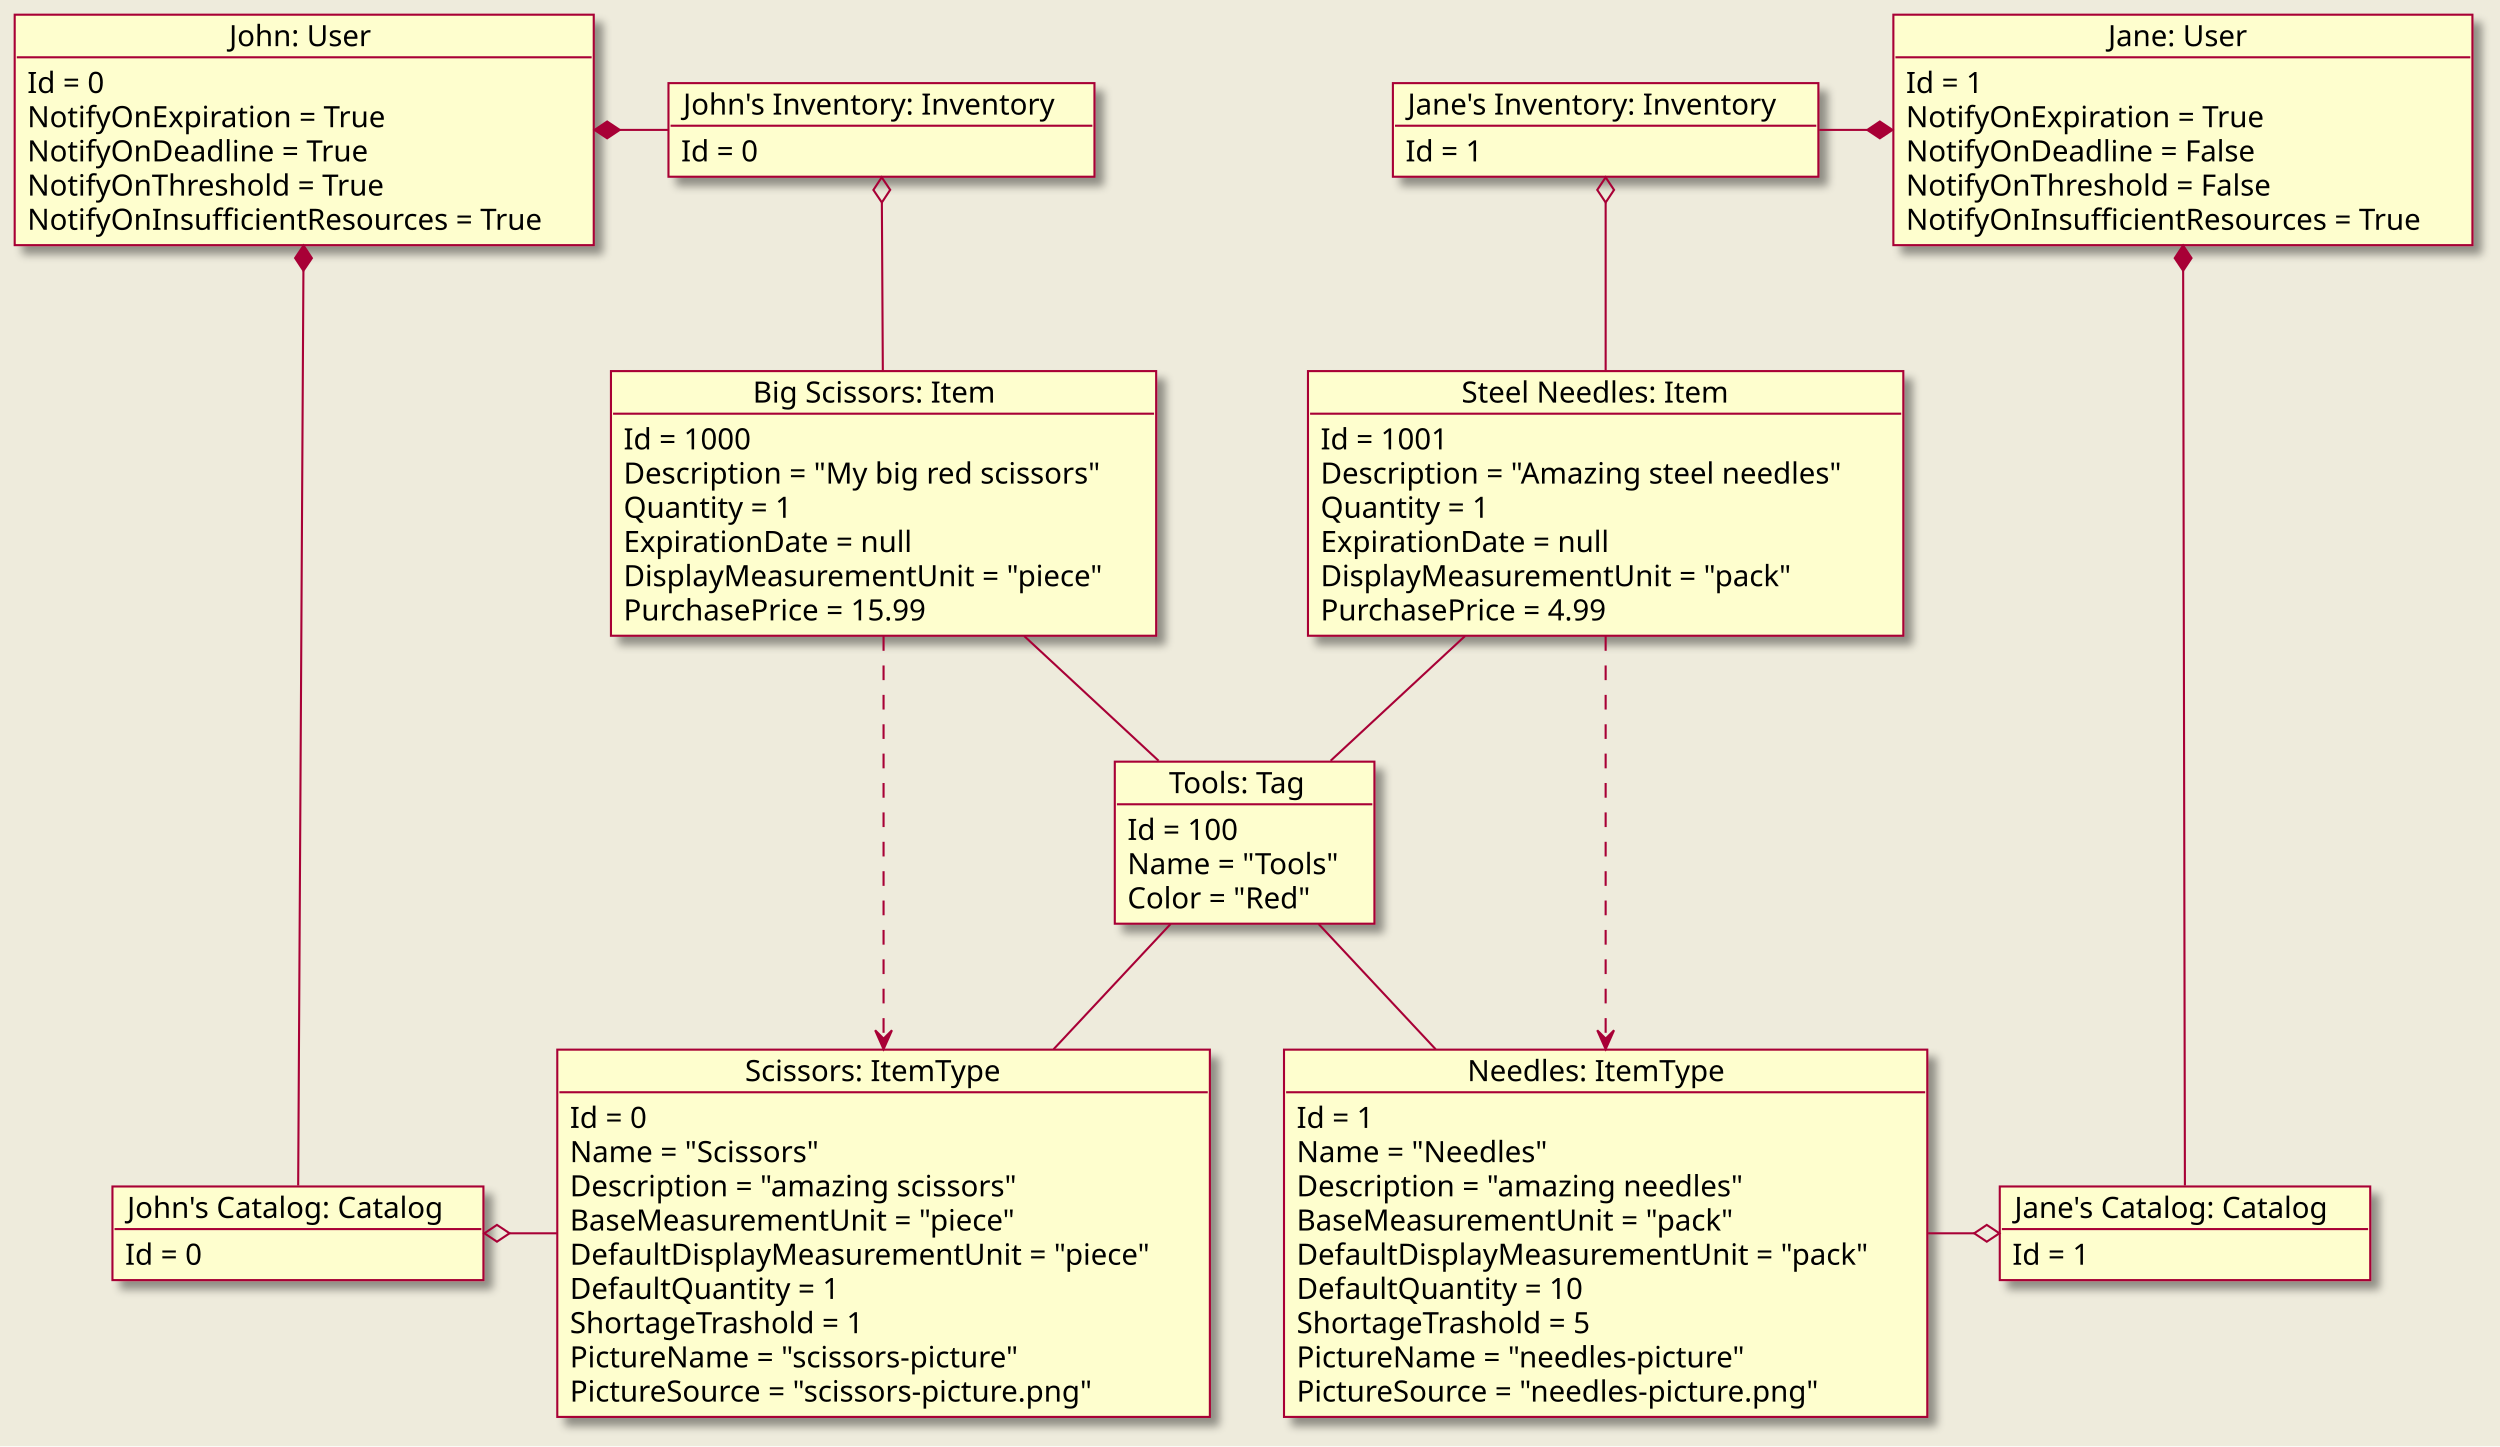
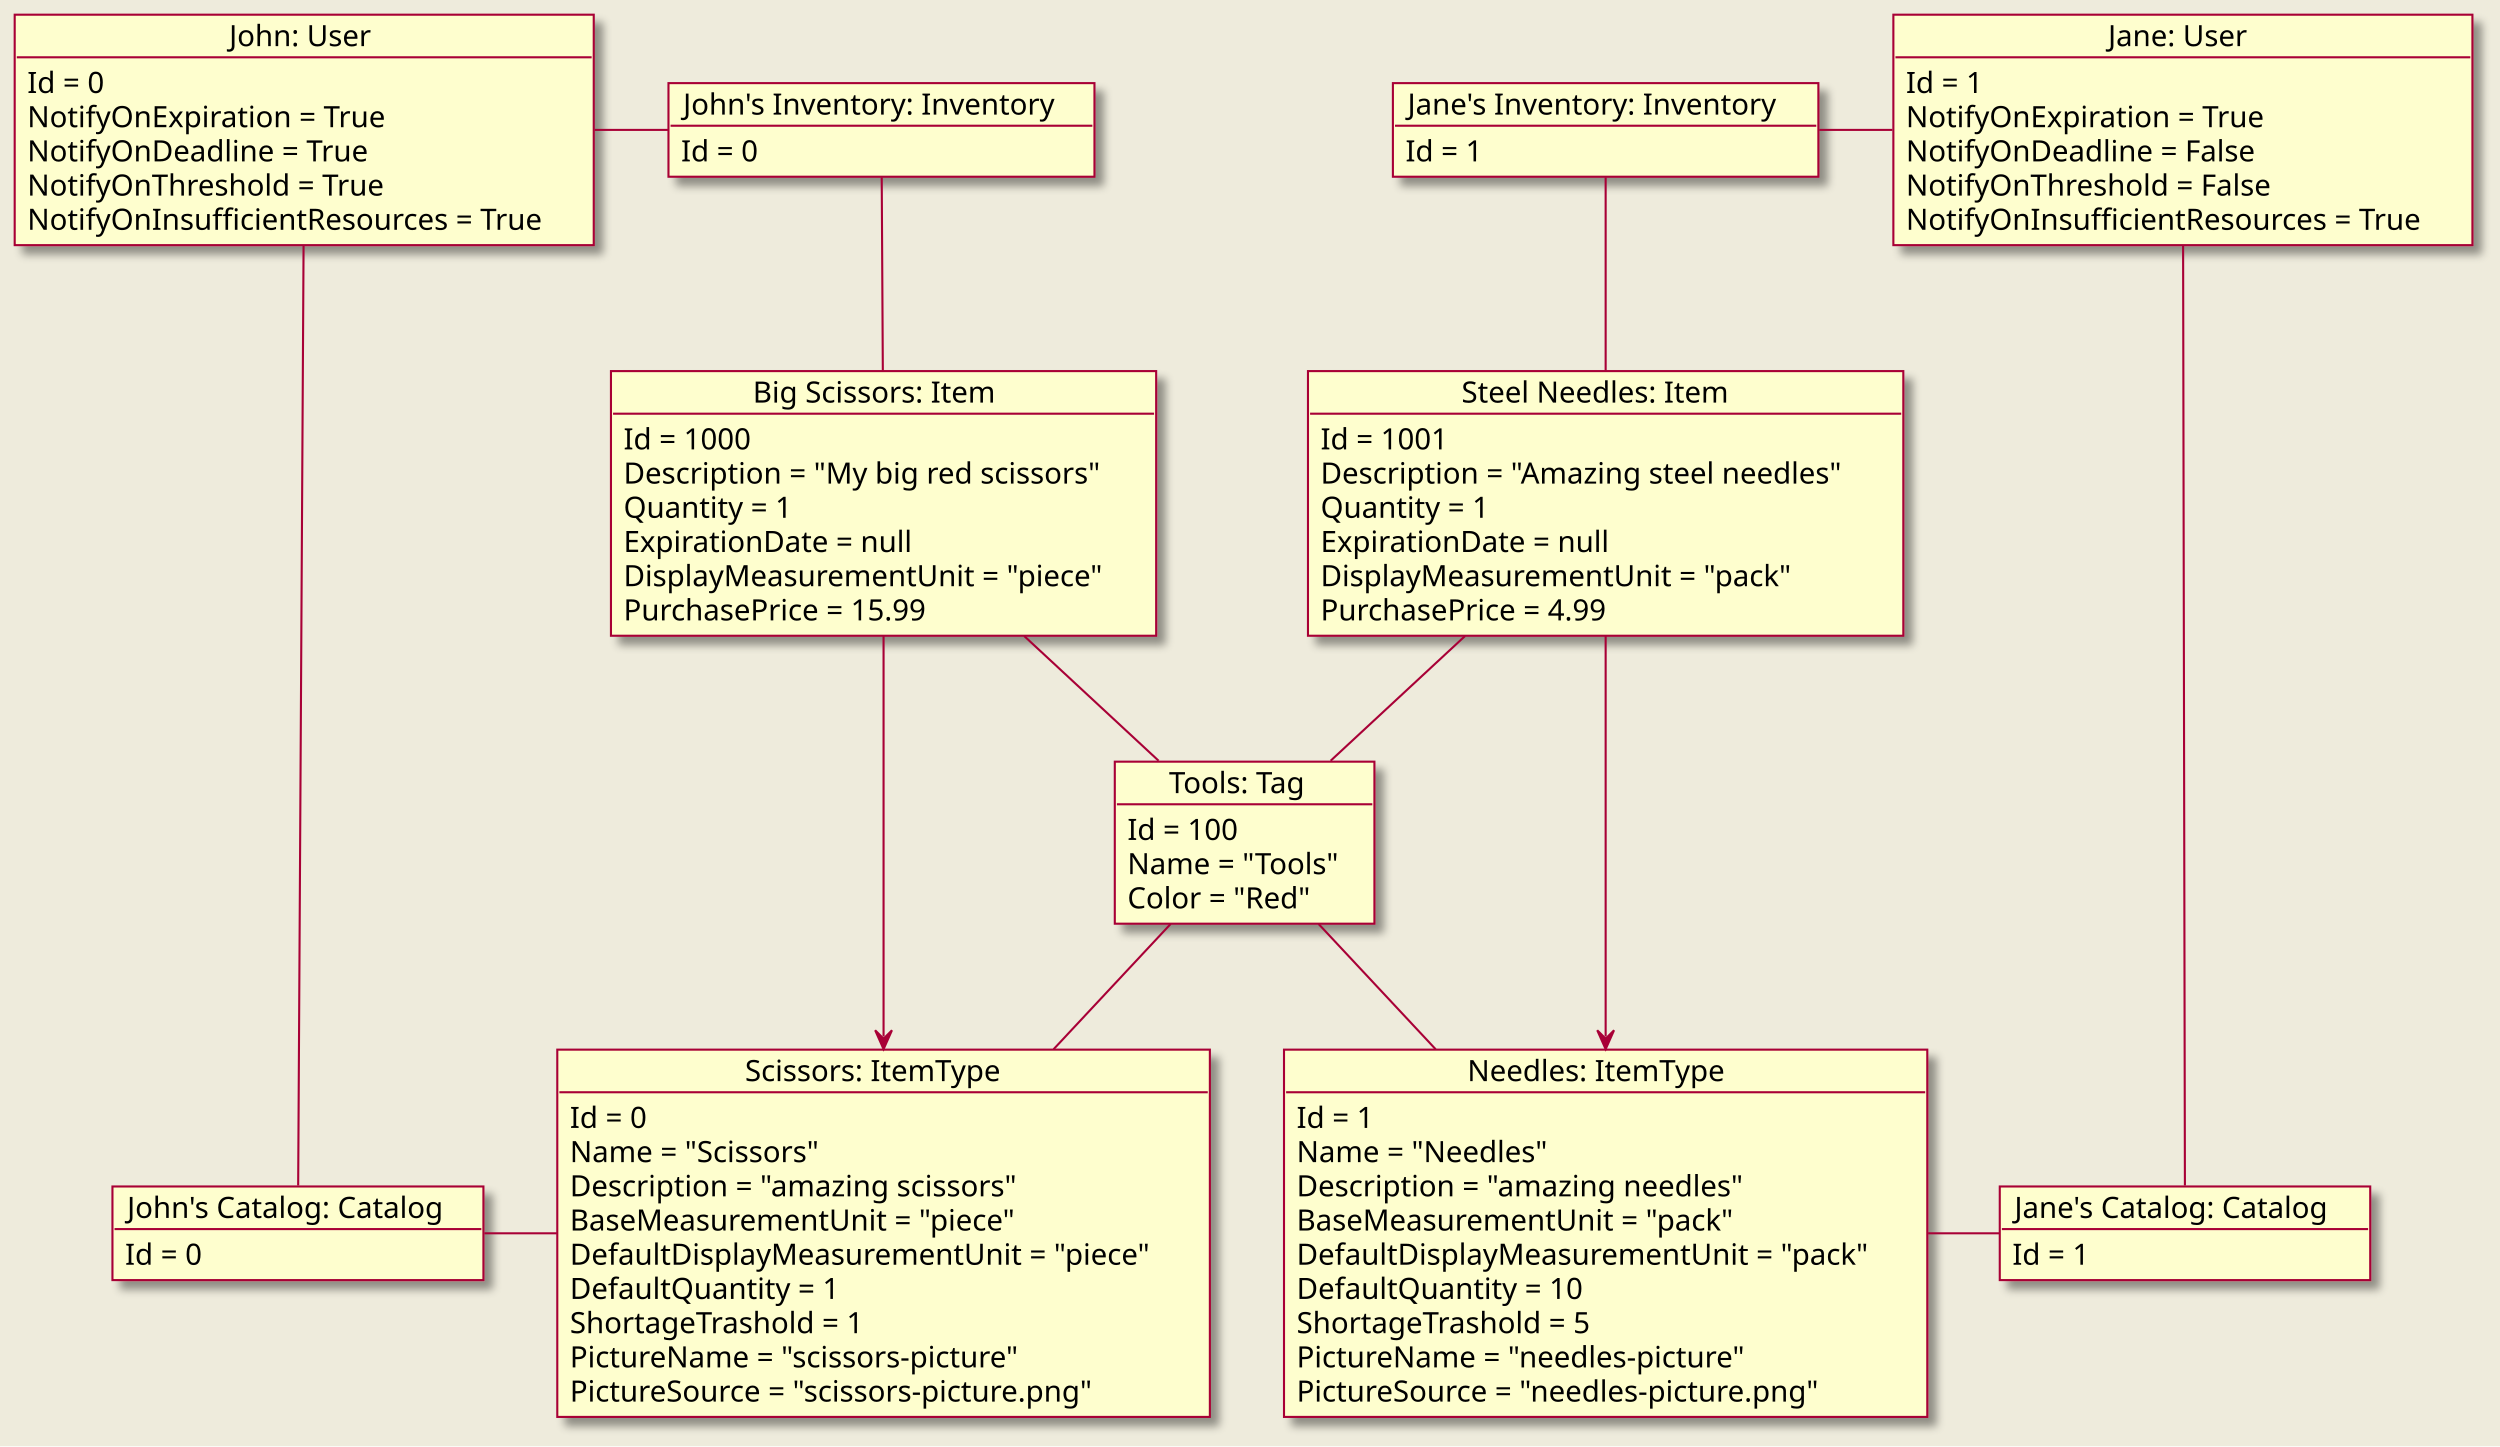
<svg xmlns="http://www.w3.org/2000/svg" contentStyleType="text/css" data-diagram-type="CLASS" height="689px" preserveAspectRatio="none" style="width:1191px;height:689px;background:#EEEBDC;" version="1.1" viewBox="0 0 1191 689" width="1191px" zoomAndPan="magnify">
  <defs>
-     <filter height="300%" id="f15uurqd3y0n91" width="300%" x="-1" y="-1">
+     <filter height="300%" id="f36j0uqrky661" width="300%" x="-1" y="-1">
      <feGaussianBlur result="blurOut" stdDeviation="2" />
      <feColorMatrix in="blurOut" result="blurOut2" type="matrix" values="0 0 0 0 0 0 0 0 0 0 0 0 0 0 0 0 0 0 .4 0" />
      <feOffset dx="4" dy="4" in="blurOut2" result="blurOut3" />
      <feBlend in="SourceGraphic" in2="blurOut3" mode="normal" />
    </filter>
  </defs>
  <g>
    <rect fill="#EEEBDC" height="689" style="stroke:none;stroke-width:1;" width="1191" x="0" y="0" />
    <g class="entity" data-entity="UserJohn" data-source-line="6" data-uid="ent0002" id="entity_UserJohn">
-       <rect fill="#FEFECE" filter="url(#f15uurqd3y0n91)" height="109.781" style="stroke:#A80036;stroke-width:1;" width="275.86" x="7" y="7" />
+       <rect fill="#FEFECE" filter="url(#f36j0uqrky661)" height="109.781" style="stroke:#A80036;stroke-width:1;" width="275.86" x="7" y="7" />
      <text fill="#000000" font-family="sans-serif" font-size="14" lengthAdjust="spacing" textLength="71.518" x="109.171" y="21.995">John: User</text>
      <line style="stroke:#A80036;stroke-width:1;" x1="8" x2="281.86" y1="27.297" y2="27.297" />
      <text fill="#000000" font-family="sans-serif" font-size="14" lengthAdjust="spacing" textLength="42.554" x="13" y="44.292">Id = 0</text>
      <text fill="#000000" font-family="sans-serif" font-size="14" lengthAdjust="spacing" textLength="185.008" x="13" y="60.589">NotifyOnExpiration = True</text>
      <text fill="#000000" font-family="sans-serif" font-size="14" lengthAdjust="spacing" textLength="176.073" x="13" y="76.886">NotifyOnDeadline = True</text>
      <text fill="#000000" font-family="sans-serif" font-size="14" lengthAdjust="spacing" textLength="183.251" x="13" y="93.183">NotifyOnThreshold = True</text>
      <text fill="#000000" font-family="sans-serif" font-size="14" lengthAdjust="spacing" textLength="263.86" x="13" y="109.48">NotifyOnInsufficientResources = True</text>
    </g>
    <g class="entity" data-entity="UserJane" data-source-line="13" data-uid="ent0003" id="entity_UserJane">
-       <rect fill="#FEFECE" filter="url(#f15uurqd3y0n91)" height="109.781" style="stroke:#A80036;stroke-width:1;" width="275.86" x="902" y="7" />
+       <rect fill="#FEFECE" filter="url(#f36j0uqrky661)" height="109.781" style="stroke:#A80036;stroke-width:1;" width="275.86" x="902" y="7" />
      <text fill="#000000" font-family="sans-serif" font-size="14" lengthAdjust="spacing" textLength="71.272" x="1004.294" y="21.995">Jane: User</text>
      <line style="stroke:#A80036;stroke-width:1;" x1="903" x2="1176.86" y1="27.297" y2="27.297" />
      <text fill="#000000" font-family="sans-serif" font-size="14" lengthAdjust="spacing" textLength="42.554" x="908" y="44.292">Id = 1</text>
      <text fill="#000000" font-family="sans-serif" font-size="14" lengthAdjust="spacing" textLength="185.008" x="908" y="60.589">NotifyOnExpiration = True</text>
      <text fill="#000000" font-family="sans-serif" font-size="14" lengthAdjust="spacing" textLength="180.708" x="908" y="76.886">NotifyOnDeadline = False</text>
      <text fill="#000000" font-family="sans-serif" font-size="14" lengthAdjust="spacing" textLength="187.886" x="908" y="93.183">NotifyOnThreshold = False</text>
      <text fill="#000000" font-family="sans-serif" font-size="14" lengthAdjust="spacing" textLength="263.86" x="908" y="109.48">NotifyOnInsufficientResources = True</text>
    </g>
    <g class="entity" data-entity="JohnCatalog" data-source-line="21" data-uid="ent0004" id="entity_JohnCatalog">
-       <rect fill="#FEFECE" filter="url(#f15uurqd3y0n91)" height="44.594" style="stroke:#A80036;stroke-width:1;" width="176.73" x="53.57" y="565.24" />
+       <rect fill="#FEFECE" filter="url(#f36j0uqrky661)" height="44.594" style="stroke:#A80036;stroke-width:1;" width="176.73" x="53.57" y="565.24" />
      <text fill="#000000" font-family="sans-serif" font-size="14" lengthAdjust="spacing" textLength="162.73" x="60.57" y="580.235">John's Catalog: Catalog</text>
      <line style="stroke:#A80036;stroke-width:1;" x1="54.57" x2="229.299" y1="585.537" y2="585.537" />
      <text fill="#000000" font-family="sans-serif" font-size="14" lengthAdjust="spacing" textLength="42.554" x="59.57" y="602.532">Id = 0</text>
    </g>
    <g class="entity" data-entity="JaneCatalog" data-source-line="24" data-uid="ent0005" id="entity_JaneCatalog">
-       <rect fill="#FEFECE" filter="url(#f15uurqd3y0n91)" height="44.594" style="stroke:#A80036;stroke-width:1;" width="176.483" x="952.69" y="565.24" />
+       <rect fill="#FEFECE" filter="url(#f36j0uqrky661)" height="44.594" style="stroke:#A80036;stroke-width:1;" width="176.483" x="952.69" y="565.24" />
      <text fill="#000000" font-family="sans-serif" font-size="14" lengthAdjust="spacing" textLength="162.483" x="959.69" y="580.235">Jane's Catalog: Catalog</text>
      <line style="stroke:#A80036;stroke-width:1;" x1="953.69" x2="1128.173" y1="585.537" y2="585.537" />
      <text fill="#000000" font-family="sans-serif" font-size="14" lengthAdjust="spacing" textLength="42.554" x="958.69" y="602.532">Id = 1</text>
    </g>
    <g class="entity" data-entity="JohnInventory" data-source-line="28" data-uid="ent0006" id="entity_JohnInventory">
-       <rect fill="#FEFECE" filter="url(#f15uurqd3y0n91)" height="44.594" style="stroke:#A80036;stroke-width:1;" width="202.939" x="318.46" y="39.6" />
+       <rect fill="#FEFECE" filter="url(#f36j0uqrky661)" height="44.594" style="stroke:#A80036;stroke-width:1;" width="202.939" x="318.46" y="39.6" />
      <text fill="#000000" font-family="sans-serif" font-size="14" lengthAdjust="spacing" textLength="188.939" x="325.46" y="54.595">John's Inventory: Inventory</text>
      <line style="stroke:#A80036;stroke-width:1;" x1="319.46" x2="520.399" y1="59.897" y2="59.897" />
      <text fill="#000000" font-family="sans-serif" font-size="14" lengthAdjust="spacing" textLength="42.554" x="324.46" y="76.892">Id = 0</text>
    </g>
    <g class="entity" data-entity="JaneInventory" data-source-line="31" data-uid="ent0007" id="entity_JaneInventory">
-       <rect fill="#FEFECE" filter="url(#f15uurqd3y0n91)" height="44.594" style="stroke:#A80036;stroke-width:1;" width="202.692" x="663.58" y="39.6" />
+       <rect fill="#FEFECE" filter="url(#f36j0uqrky661)" height="44.594" style="stroke:#A80036;stroke-width:1;" width="202.692" x="663.58" y="39.6" />
      <text fill="#000000" font-family="sans-serif" font-size="14" lengthAdjust="spacing" textLength="188.692" x="670.58" y="54.595">Jane's Inventory: Inventory</text>
      <line style="stroke:#A80036;stroke-width:1;" x1="664.58" x2="865.272" y1="59.897" y2="59.897" />
      <text fill="#000000" font-family="sans-serif" font-size="14" lengthAdjust="spacing" textLength="42.554" x="669.58" y="76.892">Id = 1</text>
    </g>
    <g class="entity" data-entity="TagTools" data-source-line="35" data-uid="ent0008" id="entity_TagTools">
-       <rect fill="#FEFECE" filter="url(#f15uurqd3y0n91)" height="77.188" style="stroke:#A80036;stroke-width:1;" width="123.679" x="531.09" y="362.86" />
+       <rect fill="#FEFECE" filter="url(#f36j0uqrky661)" height="77.188" style="stroke:#A80036;stroke-width:1;" width="123.679" x="531.09" y="362.86" />
      <text fill="#000000" font-family="sans-serif" font-size="14" lengthAdjust="spacing" textLength="72.051" x="556.904" y="377.855">Tools: Tag</text>
      <line style="stroke:#A80036;stroke-width:1;" x1="532.09" x2="653.769" y1="383.157" y2="383.157" />
      <text fill="#000000" font-family="sans-serif" font-size="14" lengthAdjust="spacing" textLength="60.368" x="537.09" y="400.152">Id = 100</text>
      <text fill="#000000" font-family="sans-serif" font-size="14" lengthAdjust="spacing" textLength="111.679" x="537.09" y="416.449">Name = "Tools"</text>
      <text fill="#000000" font-family="sans-serif" font-size="14" lengthAdjust="spacing" textLength="97.289" x="537.09" y="432.746">Color = "Red"</text>
    </g>
    <g class="entity" data-entity="Scissors" data-source-line="41" data-uid="ent0009" id="entity_Scissors">
-       <rect fill="#FEFECE" filter="url(#f15uurqd3y0n91)" height="174.969" style="stroke:#A80036;stroke-width:1;" width="310.888" x="265.49" y="500.05" />
+       <rect fill="#FEFECE" filter="url(#f36j0uqrky661)" height="174.969" style="stroke:#A80036;stroke-width:1;" width="310.888" x="265.49" y="500.05" />
      <text fill="#000000" font-family="sans-serif" font-size="14" lengthAdjust="spacing" textLength="132.05" x="354.909" y="515.045">Scissors: ItemType</text>
      <line style="stroke:#A80036;stroke-width:1;" x1="266.49" x2="575.378" y1="520.347" y2="520.347" />
      <text fill="#000000" font-family="sans-serif" font-size="14" lengthAdjust="spacing" textLength="42.554" x="271.49" y="537.342">Id = 0</text>
      <text fill="#000000" font-family="sans-serif" font-size="14" lengthAdjust="spacing" textLength="131.489" x="271.49" y="553.639">Name = "Scissors"</text>
      <text fill="#000000" font-family="sans-serif" font-size="14" lengthAdjust="spacing" textLength="232.572" x="271.49" y="569.936">Description = "amazing scissors"</text>
      <text fill="#000000" font-family="sans-serif" font-size="14" lengthAdjust="spacing" textLength="230.221" x="271.49" y="586.233">BaseMeasurementUnit = "piece"</text>
      <text fill="#000000" font-family="sans-serif" font-size="14" lengthAdjust="spacing" textLength="298.888" x="271.49" y="602.529">DefaultDisplayMeasurementUnit = "piece"</text>
      <text fill="#000000" font-family="sans-serif" font-size="14" lengthAdjust="spacing" textLength="141.19" x="271.49" y="618.826">DefaultQuantity = 1</text>
      <text fill="#000000" font-family="sans-serif" font-size="14" lengthAdjust="spacing" textLength="153.583" x="271.49" y="635.123">ShortageTrashold = 1</text>
      <text fill="#000000" font-family="sans-serif" font-size="14" lengthAdjust="spacing" textLength="232.914" x="271.49" y="651.42">PictureName = "scissors-picture"</text>
      <text fill="#000000" font-family="sans-serif" font-size="14" lengthAdjust="spacing" textLength="271.1" x="271.49" y="667.717">PictureSource = "scissors-picture.png"</text>
    </g>
    <g class="entity" data-entity="Needles" data-source-line="53" data-uid="ent0010" id="entity_Needles">
-       <rect fill="#FEFECE" filter="url(#f15uurqd3y0n91)" height="174.969" style="stroke:#A80036;stroke-width:1;" width="306.458" x="611.7" y="500.05" />
+       <rect fill="#FEFECE" filter="url(#f36j0uqrky661)" height="174.969" style="stroke:#A80036;stroke-width:1;" width="306.458" x="611.7" y="500.05" />
      <text fill="#000000" font-family="sans-serif" font-size="14" lengthAdjust="spacing" textLength="131.756" x="699.051" y="515.045">Needles: ItemType</text>
      <line style="stroke:#A80036;stroke-width:1;" x1="612.7" x2="917.158" y1="520.347" y2="520.347" />
      <text fill="#000000" font-family="sans-serif" font-size="14" lengthAdjust="spacing" textLength="42.554" x="617.7" y="537.342">Id = 1</text>
      <text fill="#000000" font-family="sans-serif" font-size="14" lengthAdjust="spacing" textLength="131.195" x="617.7" y="553.639">Name = "Needles"</text>
      <text fill="#000000" font-family="sans-serif" font-size="14" lengthAdjust="spacing" textLength="232.272" x="617.7" y="569.936">Description = "amazing needles"</text>
      <text fill="#000000" font-family="sans-serif" font-size="14" lengthAdjust="spacing" textLength="225.791" x="617.7" y="586.233">BaseMeasurementUnit = "pack"</text>
      <text fill="#000000" font-family="sans-serif" font-size="14" lengthAdjust="spacing" textLength="294.458" x="617.7" y="602.529">DefaultDisplayMeasurementUnit = "pack"</text>
      <text fill="#000000" font-family="sans-serif" font-size="14" lengthAdjust="spacing" textLength="150.097" x="617.7" y="618.826">DefaultQuantity = 10</text>
      <text fill="#000000" font-family="sans-serif" font-size="14" lengthAdjust="spacing" textLength="153.583" x="617.7" y="635.123">ShortageTrashold = 5</text>
      <text fill="#000000" font-family="sans-serif" font-size="14" lengthAdjust="spacing" textLength="232.613" x="617.7" y="651.42">PictureName = "needles-picture"</text>
      <text fill="#000000" font-family="sans-serif" font-size="14" lengthAdjust="spacing" textLength="270.799" x="617.7" y="667.717">PictureSource = "needles-picture.png"</text>
    </g>
    <g class="entity" data-entity="BigScissors" data-source-line="65" data-uid="ent0011" id="entity_BigScissors">
-       <rect fill="#FEFECE" filter="url(#f15uurqd3y0n91)" height="126.078" style="stroke:#A80036;stroke-width:1;" width="259.734" x="291.06" y="176.79" />
+       <rect fill="#FEFECE" filter="url(#f36j0uqrky661)" height="126.078" style="stroke:#A80036;stroke-width:1;" width="259.734" x="291.06" y="176.79" />
      <text fill="#000000" font-family="sans-serif" font-size="14" lengthAdjust="spacing" textLength="124.544" x="358.655" y="191.785">Big Scissors: Item</text>
      <line style="stroke:#A80036;stroke-width:1;" x1="292.06" x2="549.794" y1="197.087" y2="197.087" />
      <text fill="#000000" font-family="sans-serif" font-size="14" lengthAdjust="spacing" textLength="69.275" x="297.06" y="214.082">Id = 1000</text>
      <text fill="#000000" font-family="sans-serif" font-size="14" lengthAdjust="spacing" textLength="246.962" x="297.06" y="230.379">Description = "My big red scissors"</text>
      <text fill="#000000" font-family="sans-serif" font-size="14" lengthAdjust="spacing" textLength="90.036" x="297.06" y="246.676">Quantity = 1</text>
      <text fill="#000000" font-family="sans-serif" font-size="14" lengthAdjust="spacing" textLength="150.678" x="297.06" y="262.973">ExpirationDate = null</text>
      <text fill="#000000" font-family="sans-serif" font-size="14" lengthAdjust="spacing" textLength="247.734" x="297.06" y="279.269">DisplayMeasurementUnit = "piece"</text>
      <text fill="#000000" font-family="sans-serif" font-size="14" lengthAdjust="spacing" textLength="159.236" x="297.06" y="295.566">PurchasePrice = 15.99</text>
    </g>
    <g class="entity" data-entity="SteelNeedles" data-source-line="74" data-uid="ent0012" id="entity_SteelNeedles">
-       <rect fill="#FEFECE" filter="url(#f15uurqd3y0n91)" height="126.078" style="stroke:#A80036;stroke-width:1;" width="283.619" x="623.12" y="176.79" />
+       <rect fill="#FEFECE" filter="url(#f36j0uqrky661)" height="126.078" style="stroke:#A80036;stroke-width:1;" width="283.619" x="623.12" y="176.79" />
      <text fill="#000000" font-family="sans-serif" font-size="14" lengthAdjust="spacing" textLength="137.361" x="696.249" y="191.785">Steel Needles: Item</text>
      <line style="stroke:#A80036;stroke-width:1;" x1="624.12" x2="905.739" y1="197.087" y2="197.087" />
      <text fill="#000000" font-family="sans-serif" font-size="14" lengthAdjust="spacing" textLength="69.275" x="629.12" y="214.082">Id = 1001</text>
      <text fill="#000000" font-family="sans-serif" font-size="14" lengthAdjust="spacing" textLength="271.619" x="629.12" y="230.379">Description = "Amazing steel needles"</text>
      <text fill="#000000" font-family="sans-serif" font-size="14" lengthAdjust="spacing" textLength="90.036" x="629.12" y="246.676">Quantity = 1</text>
      <text fill="#000000" font-family="sans-serif" font-size="14" lengthAdjust="spacing" textLength="150.678" x="629.12" y="262.973">ExpirationDate = null</text>
      <text fill="#000000" font-family="sans-serif" font-size="14" lengthAdjust="spacing" textLength="243.305" x="629.12" y="279.269">DisplayMeasurementUnit = "pack"</text>
      <text fill="#000000" font-family="sans-serif" font-size="14" lengthAdjust="spacing" textLength="150.329" x="629.12" y="295.566">PurchasePrice = 4.99</text>
    </g>
    <g class="link" data-entity-1="UserJohn" data-entity-2="JohnCatalog" data-source-line="83" data-uid="lnk13" id="link_UserJohn_JohnCatalog">
-       <path codeLine="83" d="M144.551,128.96 C143.901,242.24 142.49,488.32 142.05,564.79" fill="none" id="UserJohn-backto-JohnCatalog" style="stroke:#A80036;stroke-width:1;" />
-       <polygon fill="#A80036" points="144.62,116.96,140.586,122.937,144.551,128.96,148.585,122.983,144.62,116.96" style="stroke:#A80036;stroke-width:1;" />
+       <path codeLine="83" d="M144.62,116.96 C143.97,230.24 142.49,488.32 142.05,564.79" fill="none" id="UserJohn-JohnCatalog" style="stroke:#A80036;stroke-width:1;" />
    </g>
    <g class="link" data-entity-1="UserJohn" data-entity-2="JohnInventory" data-source-line="84" data-uid="lnk14" id="link_UserJohn_JohnInventory">
-       <path codeLine="84" d="M295.24,61.89 C306.89,61.89 306.55,61.89 318.21,61.89" fill="none" id="UserJohn-backto-JohnInventory" style="stroke:#A80036;stroke-width:1;" />
-       <polygon fill="#A80036" points="283.24,61.89,289.24,65.89,295.24,61.89,289.24,57.89,283.24,61.89" style="stroke:#A80036;stroke-width:1;" />
+       <path codeLine="84" d="M283.24,61.89 C294.89,61.89 306.55,61.89 318.21,61.89" fill="none" id="UserJohn-JohnInventory" style="stroke:#A80036;stroke-width:1;" />
    </g>
    <g class="link" data-entity-1="JohnCatalog" data-entity-2="Scissors" data-source-line="85" data-uid="lnk15" id="link_JohnCatalog_Scissors">
-       <path codeLine="85" d="M242.75,587.54 C254.27,587.54 253.78,587.54 265.3,587.54" fill="none" id="JohnCatalog-backto-Scissors" style="stroke:#A80036;stroke-width:1;" />
-       <polygon fill="none" points="230.75,587.54,236.75,591.54,242.75,587.54,236.75,583.54,230.75,587.54" style="stroke:#A80036;stroke-width:1;" />
+       <path codeLine="85" d="M230.75,587.54 C242.27,587.54 253.78,587.54 265.3,587.54" fill="none" id="JohnCatalog-Scissors" style="stroke:#A80036;stroke-width:1;" />
    </g>
    <g class="link" data-entity-1="JohnInventory" data-entity-2="BigScissors" data-source-line="86" data-uid="lnk16" id="link_JohnInventory_BigScissors">
-       <path codeLine="86" d="M420.118,96.47 C420.248,119.31 420.39,144.45 420.58,176.57" fill="none" id="JohnInventory-backto-BigScissors" style="stroke:#A80036;stroke-width:1;" />
-       <polygon fill="none" points="420.05,84.47,416.084,90.493,420.118,96.47,424.084,90.447,420.05,84.47" style="stroke:#A80036;stroke-width:1;" />
+       <path codeLine="86" d="M420.05,84.47 C420.18,107.31 420.39,144.45 420.58,176.57" fill="none" id="JohnInventory-BigScissors" style="stroke:#A80036;stroke-width:1;" />
    </g>
    <g class="link" data-entity-1="BigScissors" data-entity-2="Scissors" data-source-line="87" data-uid="lnk17" id="link_BigScissors_Scissors">
-       <path codeLine="87" d="M420.93,303.03 C420.93,357.95 420.93,432.57 420.93,493.82" fill="none" id="BigScissors-to-Scissors" style="stroke:#A80036;stroke-width:1;stroke-dasharray:7,7;" />
+       <path codeLine="87" d="M420.93,303.03 C420.93,357.95 420.93,432.57 420.93,493.82" fill="none" id="BigScissors-to-Scissors" style="stroke:#A80036;stroke-width:1;" />
      <polygon fill="#A80036" points="420.93,499.82,424.93,490.82,420.93,494.82,416.93,490.82,420.93,499.82" style="stroke:#A80036;stroke-width:1;" />
    </g>
    <g class="link" data-entity-1="UserJane" data-entity-2="JaneCatalog" data-source-line="89" data-uid="lnk18" id="link_UserJane_JaneCatalog">
-       <path codeLine="89" d="M1040.053,128.96 C1040.273,242.24 1040.74,488.32 1040.89,564.79" fill="none" id="UserJane-backto-JaneCatalog" style="stroke:#A80036;stroke-width:1;" />
-       <polygon fill="#A80036" points="1040.03,116.96,1036.042,122.968,1040.053,128.96,1044.042,122.952,1040.03,116.96" style="stroke:#A80036;stroke-width:1;" />
+       <path codeLine="89" d="M1040.03,116.96 C1040.25,230.24 1040.74,488.32 1040.89,564.79" fill="none" id="UserJane-JaneCatalog" style="stroke:#A80036;stroke-width:1;" />
    </g>
    <g class="link" data-entity-1="JaneInventory" data-entity-2="UserJane" data-source-line="90" data-uid="lnk20" id="link_JaneInventory_UserJane">
-       <path codeLine="90" d="M866.71,61.89 C878.33,61.89 877.94,61.89 889.56,61.89" fill="none" id="JaneInventory-to-UserJane" style="stroke:#A80036;stroke-width:1;" />
-       <polygon fill="#A80036" points="901.56,61.89,895.56,57.89,889.56,61.89,895.56,65.89,901.56,61.89" style="stroke:#A80036;stroke-width:1;" />
+       <path codeLine="90" d="M866.71,61.89 C878.33,61.89 889.94,61.89 901.56,61.89" fill="none" id="JaneInventory-UserJane" style="stroke:#A80036;stroke-width:1;" />
    </g>
    <g class="link" data-entity-1="Needles" data-entity-2="JaneCatalog" data-source-line="91" data-uid="lnk22" id="link_Needles_JaneCatalog">
-       <path codeLine="91" d="M918.56,587.54 C929.88,587.54 929.19,587.54 940.5,587.54" fill="none" id="Needles-to-JaneCatalog" style="stroke:#A80036;stroke-width:1;" />
-       <polygon fill="none" points="952.5,587.54,946.5,583.54,940.5,587.54,946.5,591.54,952.5,587.54" style="stroke:#A80036;stroke-width:1;" />
+       <path codeLine="91" d="M918.56,587.54 C929.88,587.54 941.19,587.54 952.5,587.54" fill="none" id="Needles-JaneCatalog" style="stroke:#A80036;stroke-width:1;" />
    </g>
    <g class="link" data-entity-1="JaneInventory" data-entity-2="SteelNeedles" data-source-line="92" data-uid="lnk23" id="link_JaneInventory_SteelNeedles">
-       <path codeLine="92" d="M764.93,96.47 C764.93,119.31 764.93,144.45 764.93,176.57" fill="none" id="JaneInventory-backto-SteelNeedles" style="stroke:#A80036;stroke-width:1;" />
-       <polygon fill="none" points="764.93,84.47,760.93,90.47,764.93,96.47,768.93,90.47,764.93,84.47" style="stroke:#A80036;stroke-width:1;" />
+       <path codeLine="92" d="M764.93,84.47 C764.93,107.31 764.93,144.45 764.93,176.57" fill="none" id="JaneInventory-SteelNeedles" style="stroke:#A80036;stroke-width:1;" />
    </g>
    <g class="link" data-entity-1="SteelNeedles" data-entity-2="Needles" data-source-line="93" data-uid="lnk24" id="link_SteelNeedles_Needles">
-       <path codeLine="93" d="M764.93,303.03 C764.93,357.95 764.93,432.57 764.93,493.82" fill="none" id="SteelNeedles-to-Needles" style="stroke:#A80036;stroke-width:1;stroke-dasharray:7,7;" />
+       <path codeLine="93" d="M764.93,303.03 C764.93,357.95 764.93,432.57 764.93,493.82" fill="none" id="SteelNeedles-to-Needles" style="stroke:#A80036;stroke-width:1;" />
      <polygon fill="#A80036" points="764.93,499.82,768.93,490.82,764.93,494.82,760.93,490.82,764.93,499.82" style="stroke:#A80036;stroke-width:1;" />
    </g>
    <g class="link" data-entity-1="TagTools" data-entity-2="Scissors" data-source-line="95" data-uid="lnk25" id="link_TagTools_Scissors">
      <path codeLine="95" d="M557.71,440.15 C541.49,457.51 521.52,478.88 501.9,499.88" fill="none" id="TagTools-Scissors" style="stroke:#A80036;stroke-width:1;" />
    </g>
    <g class="link" data-entity-1="BigScissors" data-entity-2="TagTools" data-source-line="96" data-uid="lnk27" id="link_BigScissors_TagTools">
      <path codeLine="96" d="M487.92,303 C509.52,323.05 532.81,344.66 551.95,362.42" fill="none" id="BigScissors-TagTools" style="stroke:#A80036;stroke-width:1;" />
    </g>
    <g class="link" data-entity-1="TagTools" data-entity-2="Needles" data-source-line="97" data-uid="lnk28" id="link_TagTools_Needles">
      <path codeLine="97" d="M628.15,440.15 C644.37,457.51 664.34,478.88 683.96,499.88" fill="none" id="TagTools-Needles" style="stroke:#A80036;stroke-width:1;" />
    </g>
    <g class="link" data-entity-1="SteelNeedles" data-entity-2="TagTools" data-source-line="98" data-uid="lnk30" id="link_SteelNeedles_TagTools">
      <path codeLine="98" d="M697.94,303 C676.34,323.05 653.05,344.66 633.91,362.42" fill="none" id="SteelNeedles-TagTools" style="stroke:#A80036;stroke-width:1;" />
    </g>
  </g>
</svg>
